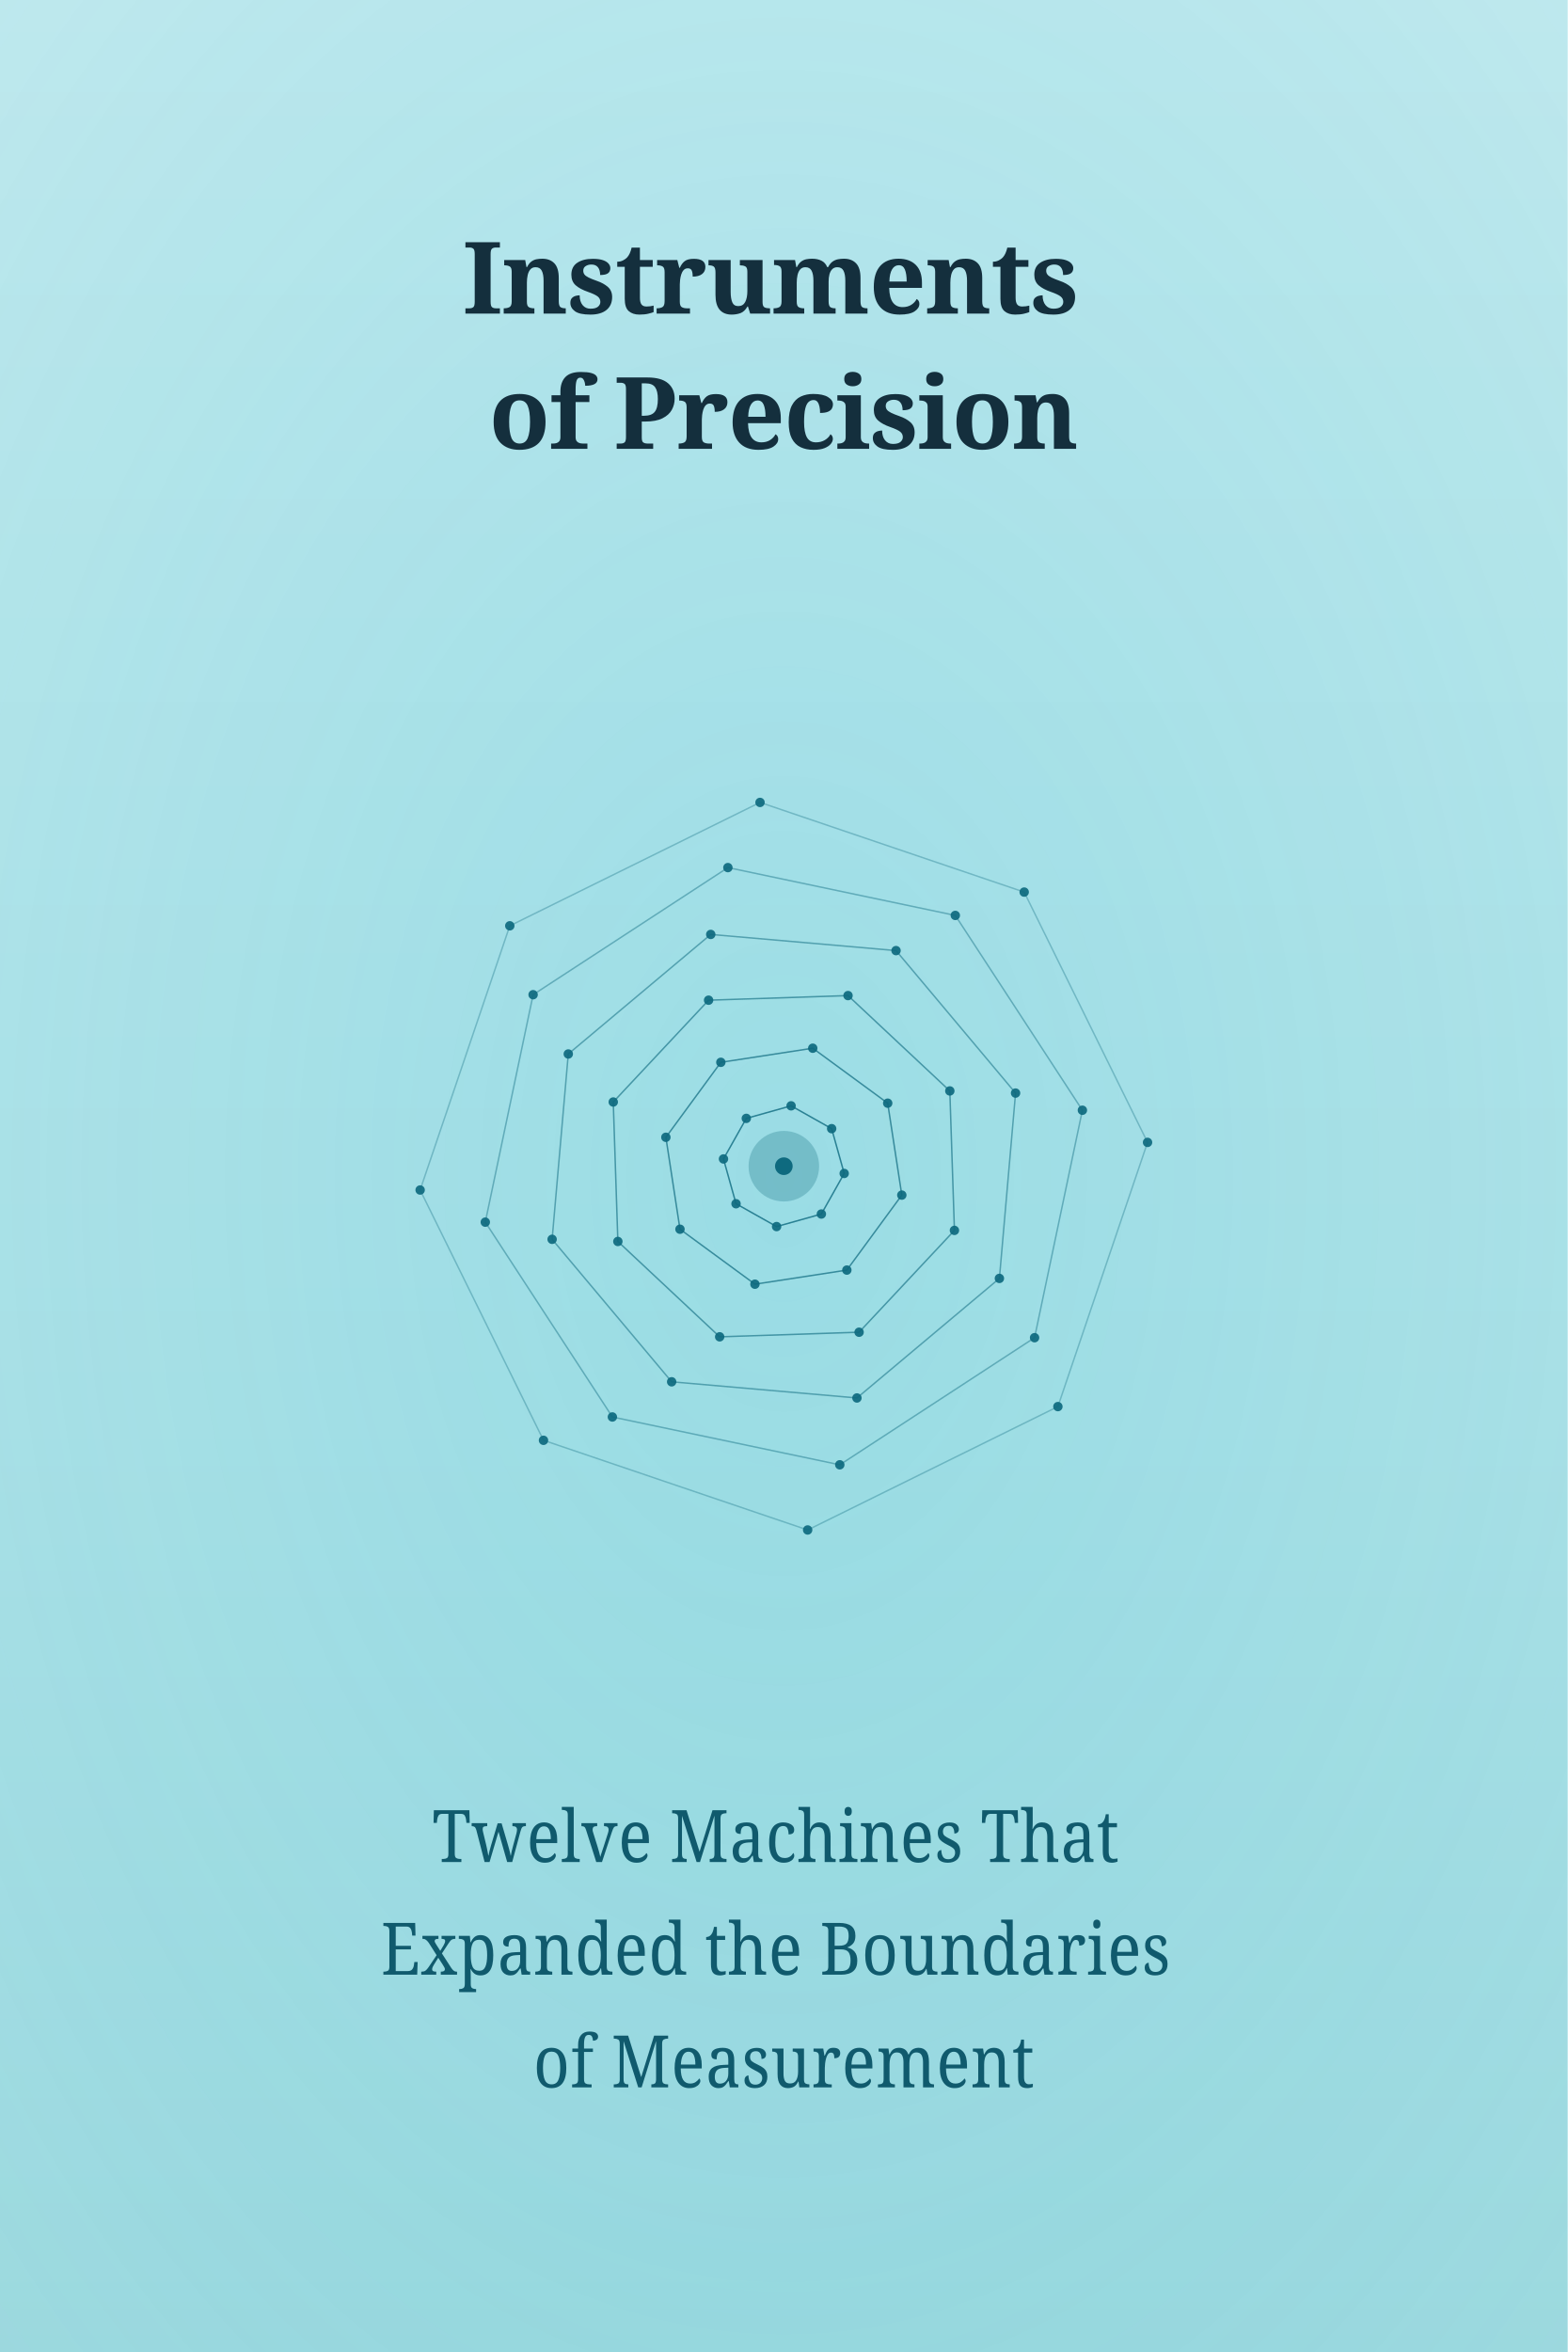
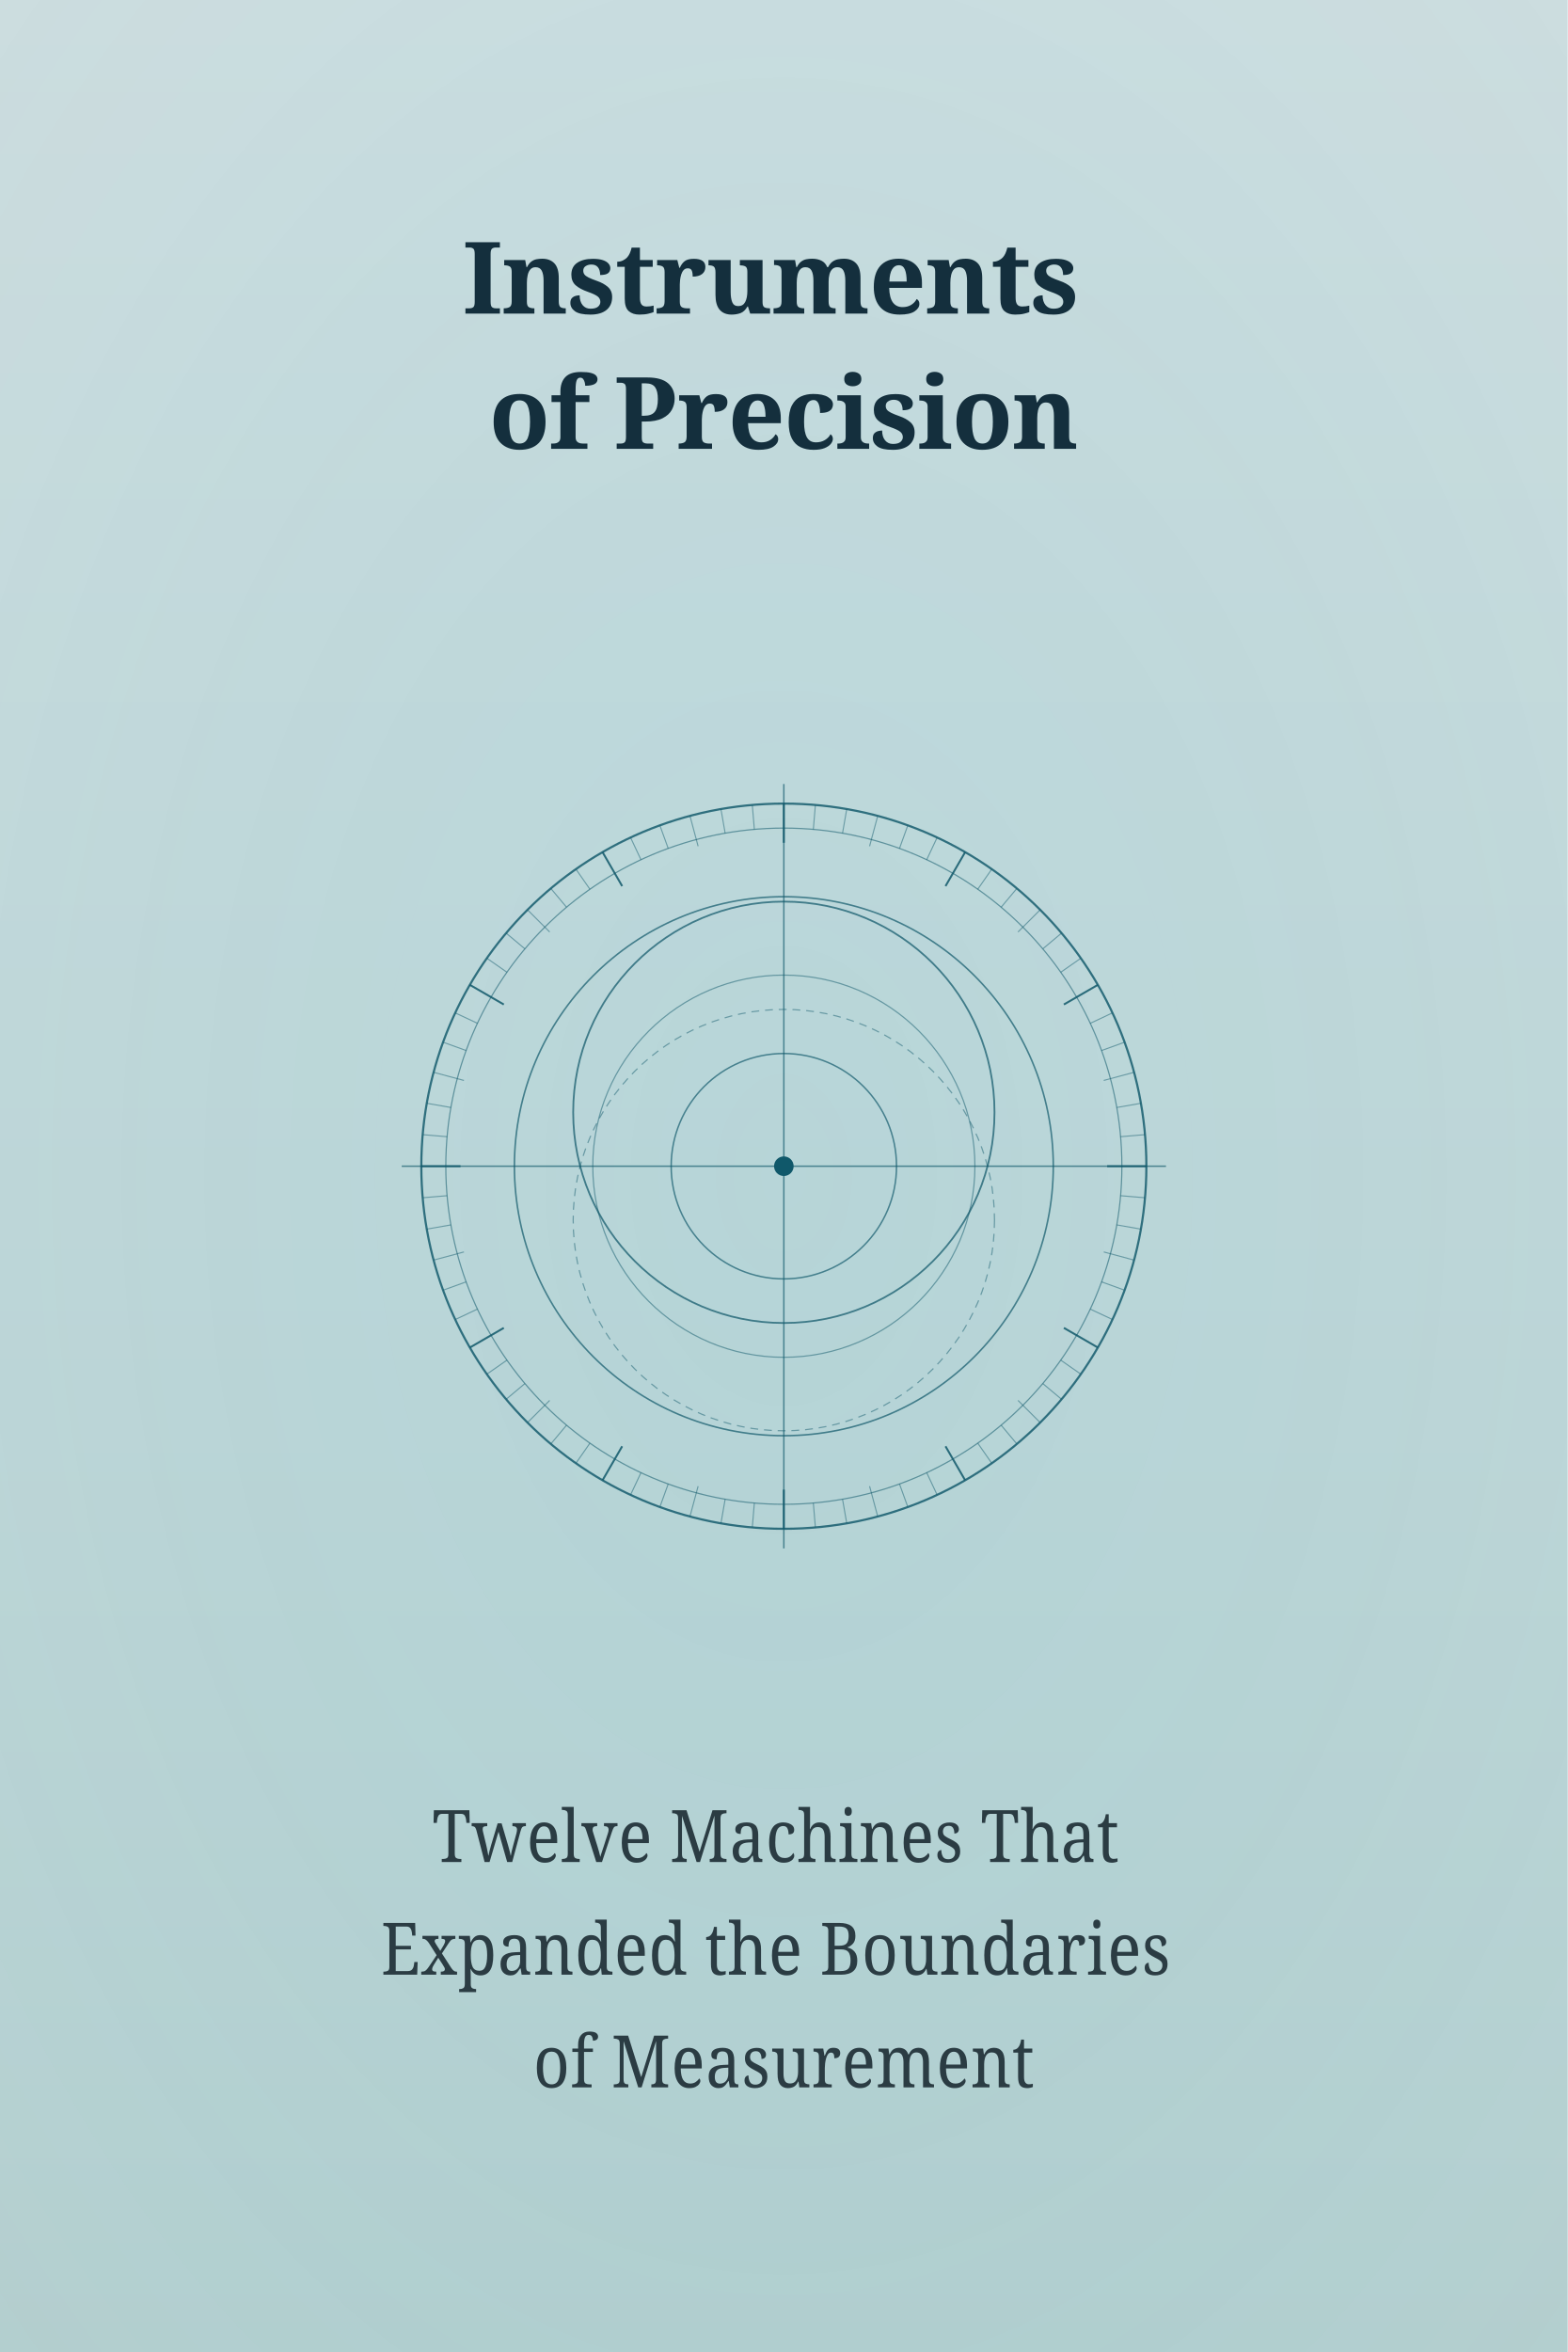
<svg xmlns="http://www.w3.org/2000/svg" viewBox="0 0 1600 2400" width="100%" height="100%">
  <defs>
    <linearGradient id="bg-instruments-of-precision" x1="0%" y1="0%" x2="0%" y2="100%">
-       <stop offset="0%" stop-color="#c5eaee" />
-       <stop offset="60%" stop-color="#b4e3e7" />
-       <stop offset="100%" stop-color="#a2dadf" />
+       <stop offset="0%" stop-color="#cddddf" />
+       <stop offset="60%" stop-color="#c0d6d7" />
+       <stop offset="100%" stop-color="#b4cfcf" />
    </linearGradient>
    <radialGradient id="halo-instruments-of-precision" cx="50%" cy="50%" r="75%">
-       <stop offset="0%" stop-color="#06b6d4" stop-opacity="0.16" />
-       <stop offset="55%" stop-color="#06b6d4" stop-opacity="0.09" />
-       <stop offset="100%" stop-color="#06b6d4" stop-opacity="0.03" />
+       <stop offset="0%" stop-color="#06b6d4" stop-opacity="0.06" />
+       <stop offset="55%" stop-color="#06b6d4" stop-opacity="0.03" />
+       <stop offset="100%" stop-color="#06b6d4" stop-opacity="0.00" />
    </radialGradient>
  </defs>
  <rect width="1600" height="2400" fill="url(#bg-instruments-of-precision)" />
  <rect width="1600" height="2400" fill="url(#halo-instruments-of-precision)" />
  <g text-anchor="middle">
    <text x="800" y="320" font-family="'Literata', Georgia, serif" font-size="102" font-weight="700" letter-spacing="-0.01em" fill="#142f3d">
      <tspan x="800" dy="0">Instruments</tspan>
      <tspan x="800" dy="138">of Precision</tspan>
    </text>
  </g>
-   <g class="emblem-lattice" transform="translate(0, -210)">
-     <circle cx="861.6" cy="1407.4" r="4.8" fill="#0e6a7f" opacity="0.92" />
-     <circle cx="838.3" cy="1448.8" r="4.8" fill="#0e6a7f" opacity="0.92" />
-     <circle cx="792.6" cy="1461.6" r="4.8" fill="#0e6a7f" opacity="0.92" />
-     <circle cx="751.2" cy="1438.3" r="4.8" fill="#0e6a7f" opacity="0.92" />
-     <circle cx="738.4" cy="1392.6" r="4.8" fill="#0e6a7f" opacity="0.92" />
-     <circle cx="761.7" cy="1351.2" r="4.8" fill="#0e6a7f" opacity="0.92" />
-     <circle cx="807.4" cy="1338.4" r="4.8" fill="#0e6a7f" opacity="0.92" />
-     <circle cx="848.8" cy="1361.7" r="4.8" fill="#0e6a7f" opacity="0.92" />
-     <polygon points="861.6,1407.4 838.3,1448.8 792.6,1461.6 751.2,1438.3 738.4,1392.6 761.7,1351.2 807.4,1338.4 848.8,1361.7" stroke="#0e6a7f" stroke-width="1.5" fill="none" opacity="0.80" />
-     <circle cx="920.4" cy="1429.5" r="4.8" fill="#0e6a7f" opacity="0.92" />
-     <circle cx="864.3" cy="1506.0" r="4.8" fill="#0e6a7f" opacity="0.92" />
-     <circle cx="770.5" cy="1520.4" r="4.8" fill="#0e6a7f" opacity="0.92" />
-     <circle cx="694.0" cy="1464.3" r="4.8" fill="#0e6a7f" opacity="0.92" />
-     <circle cx="679.6" cy="1370.5" r="4.8" fill="#0e6a7f" opacity="0.92" />
-     <circle cx="735.7" cy="1294.0" r="4.8" fill="#0e6a7f" opacity="0.92" />
-     <circle cx="829.5" cy="1279.6" r="4.8" fill="#0e6a7f" opacity="0.92" />
-     <circle cx="906.0" cy="1335.7" r="4.8" fill="#0e6a7f" opacity="0.92" />
-     <polygon points="920.4,1429.5 864.3,1506.0 770.5,1520.4 694.0,1464.3 679.6,1370.5 735.7,1294.0 829.5,1279.6 906.0,1335.7" stroke="#0e6a7f" stroke-width="1.5" fill="none" opacity="0.71" />
-     <circle cx="974.1" cy="1465.5" r="4.8" fill="#0e6a7f" opacity="0.92" />
-     <circle cx="876.8" cy="1569.4" r="4.8" fill="#0e6a7f" opacity="0.92" />
-     <circle cx="734.5" cy="1574.1" r="4.8" fill="#0e6a7f" opacity="0.92" />
-     <circle cx="630.6" cy="1476.8" r="4.8" fill="#0e6a7f" opacity="0.92" />
-     <circle cx="625.9" cy="1334.5" r="4.8" fill="#0e6a7f" opacity="0.92" />
-     <circle cx="723.2" cy="1230.6" r="4.8" fill="#0e6a7f" opacity="0.92" />
-     <circle cx="865.5" cy="1225.9" r="4.8" fill="#0e6a7f" opacity="0.92" />
-     <circle cx="969.4" cy="1323.2" r="4.8" fill="#0e6a7f" opacity="0.92" />
-     <polygon points="974.1,1465.5 876.8,1569.4 734.5,1574.1 630.6,1476.8 625.9,1334.5 723.2,1230.6 865.5,1225.9 969.4,1323.2" stroke="#0e6a7f" stroke-width="1.5" fill="none" opacity="0.62" />
-     <circle cx="1020.0" cy="1514.5" r="4.8" fill="#0e6a7f" opacity="0.92" />
-     <circle cx="874.6" cy="1636.5" r="4.8" fill="#0e6a7f" opacity="0.92" />
-     <circle cx="685.5" cy="1620.0" r="4.8" fill="#0e6a7f" opacity="0.92" />
-     <circle cx="563.5" cy="1474.6" r="4.8" fill="#0e6a7f" opacity="0.92" />
-     <circle cx="580.0" cy="1285.5" r="4.8" fill="#0e6a7f" opacity="0.92" />
-     <circle cx="725.4" cy="1163.5" r="4.8" fill="#0e6a7f" opacity="0.92" />
-     <circle cx="914.5" cy="1180.0" r="4.8" fill="#0e6a7f" opacity="0.92" />
-     <circle cx="1036.5" cy="1325.4" r="4.8" fill="#0e6a7f" opacity="0.92" />
-     <polygon points="1020.0,1514.5 874.6,1636.5 685.5,1620.0 563.5,1474.6 580.0,1285.5 725.4,1163.5 914.5,1180.0 1036.5,1325.4" stroke="#0e6a7f" stroke-width="1.5" fill="none" opacity="0.53" />
-     <circle cx="1055.9" cy="1575.0" r="4.8" fill="#0e6a7f" opacity="0.92" />
-     <circle cx="857.1" cy="1704.7" r="4.8" fill="#0e6a7f" opacity="0.92" />
-     <circle cx="625.0" cy="1655.9" r="4.8" fill="#0e6a7f" opacity="0.92" />
-     <circle cx="495.3" cy="1457.1" r="4.8" fill="#0e6a7f" opacity="0.92" />
-     <circle cx="544.1" cy="1225.0" r="4.8" fill="#0e6a7f" opacity="0.92" />
-     <circle cx="742.9" cy="1095.3" r="4.8" fill="#0e6a7f" opacity="0.92" />
-     <circle cx="975.0" cy="1144.1" r="4.8" fill="#0e6a7f" opacity="0.92" />
-     <circle cx="1104.7" cy="1342.9" r="4.8" fill="#0e6a7f" opacity="0.92" />
-     <polygon points="1055.9,1575.0 857.1,1704.7 625.0,1655.9 495.3,1457.1 544.1,1225.0 742.9,1095.3 975.0,1144.1 1104.7,1342.9" stroke="#0e6a7f" stroke-width="1.5" fill="none" opacity="0.44" />
-     <circle cx="1079.7" cy="1645.3" r="4.8" fill="#0e6a7f" opacity="0.92" />
-     <circle cx="824.3" cy="1771.2" r="4.8" fill="#0e6a7f" opacity="0.92" />
-     <circle cx="554.7" cy="1679.7" r="4.8" fill="#0e6a7f" opacity="0.92" />
-     <circle cx="428.8" cy="1424.3" r="4.8" fill="#0e6a7f" opacity="0.92" />
-     <circle cx="520.3" cy="1154.7" r="4.8" fill="#0e6a7f" opacity="0.92" />
-     <circle cx="775.7" cy="1028.8" r="4.8" fill="#0e6a7f" opacity="0.92" />
-     <circle cx="1045.3" cy="1120.3" r="4.8" fill="#0e6a7f" opacity="0.92" />
-     <circle cx="1171.2" cy="1375.7" r="4.8" fill="#0e6a7f" opacity="0.92" />
-     <polygon points="1079.7,1645.3 824.3,1771.2 554.7,1679.7 428.8,1424.3 520.3,1154.7 775.7,1028.8 1045.3,1120.3 1171.2,1375.7" stroke="#0e6a7f" stroke-width="1.5" fill="none" opacity="0.34" />
-     <circle cx="800" cy="1400" r="36" fill="#0e6a7f" opacity="0.28" />
-     <circle cx="800" cy="1400" r="9" fill="#0e6a7f" />
+   <g class="emblem-vernier" transform="translate(0, -210)">
+     <circle cx="800" cy="1400" r="370" stroke="#10586a" stroke-width="2.2" fill="none" opacity="0.82" />
+     <circle cx="800" cy="1400" r="345" stroke="#10586a" stroke-width="1.2" fill="none" opacity="0.55" />
+     <circle cx="800" cy="1400" r="275" stroke="#10586a" stroke-width="1.6" fill="none" opacity="0.7" />
+     <circle cx="800" cy="1400" r="195" stroke="#10586a" stroke-width="1.2" fill="none" opacity="0.5" />
+     <circle cx="800" cy="1400" r="115" stroke="#10586a" stroke-width="1.5" fill="none" opacity="0.68" />
+     <line x1="1130.0" y1="1400.0" x2="1170.0" y2="1400.0" stroke="#10586a" stroke-width="2.0" opacity="0.85" />
+     <line x1="1143.7" y1="1430.1" x2="1168.6" y2="1432.2" stroke="#10586a" stroke-width="1.1" opacity="0.48" />
+     <line x1="1139.8" y1="1459.9" x2="1164.4" y2="1464.2" stroke="#10586a" stroke-width="1.1" opacity="0.48" />
+     <line x1="1126.5" y1="1487.5" x2="1157.4" y2="1495.8" stroke="#10586a" stroke-width="1.1" opacity="0.48" />
+     <line x1="1124.2" y1="1518.0" x2="1147.7" y2="1526.5" stroke="#10586a" stroke-width="1.1" opacity="0.48" />
+     <line x1="1112.7" y1="1545.8" x2="1135.3" y2="1556.4" stroke="#10586a" stroke-width="1.1" opacity="0.48" />
+     <line x1="1085.8" y1="1565.0" x2="1120.4" y2="1585.0" stroke="#10586a" stroke-width="2.0" opacity="0.85" />
+     <line x1="1082.6" y1="1597.9" x2="1103.1" y2="1612.2" stroke="#10586a" stroke-width="1.1" opacity="0.48" />
+     <line x1="1064.3" y1="1621.8" x2="1083.4" y2="1637.8" stroke="#10586a" stroke-width="1.1" opacity="0.48" />
+     <line x1="1039.0" y1="1639.0" x2="1061.6" y2="1661.6" stroke="#10586a" stroke-width="1.1" opacity="0.48" />
+     <line x1="1021.8" y1="1664.3" x2="1037.8" y2="1683.4" stroke="#10586a" stroke-width="1.1" opacity="0.48" />
+     <line x1="997.9" y1="1682.6" x2="1012.2" y2="1703.1" stroke="#10586a" stroke-width="1.1" opacity="0.48" />
+     <line x1="965.0" y1="1685.8" x2="985.0" y2="1720.4" stroke="#10586a" stroke-width="2.0" opacity="0.85" />
+     <line x1="945.8" y1="1712.7" x2="956.4" y2="1735.3" stroke="#10586a" stroke-width="1.1" opacity="0.48" />
+     <line x1="918.0" y1="1724.2" x2="926.5" y2="1747.7" stroke="#10586a" stroke-width="1.1" opacity="0.48" />
+     <line x1="887.5" y1="1726.5" x2="895.8" y2="1757.4" stroke="#10586a" stroke-width="1.1" opacity="0.48" />
+     <line x1="859.9" y1="1739.8" x2="864.2" y2="1764.4" stroke="#10586a" stroke-width="1.1" opacity="0.48" />
+     <line x1="830.1" y1="1743.7" x2="832.2" y2="1768.6" stroke="#10586a" stroke-width="1.1" opacity="0.48" />
+     <line x1="800.0" y1="1730.0" x2="800.0" y2="1770.0" stroke="#10586a" stroke-width="2.0" opacity="0.85" />
+     <line x1="769.9" y1="1743.7" x2="767.8" y2="1768.6" stroke="#10586a" stroke-width="1.1" opacity="0.48" />
+     <line x1="740.1" y1="1739.8" x2="735.8" y2="1764.4" stroke="#10586a" stroke-width="1.1" opacity="0.48" />
+     <line x1="712.5" y1="1726.5" x2="704.2" y2="1757.4" stroke="#10586a" stroke-width="1.1" opacity="0.48" />
+     <line x1="682.0" y1="1724.2" x2="673.5" y2="1747.7" stroke="#10586a" stroke-width="1.1" opacity="0.48" />
+     <line x1="654.2" y1="1712.7" x2="643.6" y2="1735.3" stroke="#10586a" stroke-width="1.1" opacity="0.48" />
+     <line x1="635.0" y1="1685.8" x2="615.0" y2="1720.4" stroke="#10586a" stroke-width="2.0" opacity="0.85" />
+     <line x1="602.1" y1="1682.6" x2="587.8" y2="1703.1" stroke="#10586a" stroke-width="1.1" opacity="0.48" />
+     <line x1="578.2" y1="1664.3" x2="562.2" y2="1683.4" stroke="#10586a" stroke-width="1.1" opacity="0.48" />
+     <line x1="561.0" y1="1639.0" x2="538.4" y2="1661.6" stroke="#10586a" stroke-width="1.1" opacity="0.48" />
+     <line x1="535.7" y1="1621.8" x2="516.6" y2="1637.8" stroke="#10586a" stroke-width="1.1" opacity="0.48" />
+     <line x1="517.4" y1="1597.9" x2="496.9" y2="1612.2" stroke="#10586a" stroke-width="1.1" opacity="0.48" />
+     <line x1="514.2" y1="1565.0" x2="479.6" y2="1585.0" stroke="#10586a" stroke-width="2.0" opacity="0.85" />
+     <line x1="487.3" y1="1545.8" x2="464.7" y2="1556.4" stroke="#10586a" stroke-width="1.1" opacity="0.48" />
+     <line x1="475.8" y1="1518.0" x2="452.3" y2="1526.5" stroke="#10586a" stroke-width="1.1" opacity="0.48" />
+     <line x1="473.5" y1="1487.5" x2="442.6" y2="1495.8" stroke="#10586a" stroke-width="1.1" opacity="0.48" />
+     <line x1="460.2" y1="1459.9" x2="435.6" y2="1464.2" stroke="#10586a" stroke-width="1.1" opacity="0.48" />
+     <line x1="456.3" y1="1430.1" x2="431.4" y2="1432.2" stroke="#10586a" stroke-width="1.1" opacity="0.48" />
+     <line x1="470.0" y1="1400.0" x2="430.0" y2="1400.0" stroke="#10586a" stroke-width="2.0" opacity="0.85" />
+     <line x1="456.3" y1="1369.9" x2="431.4" y2="1367.8" stroke="#10586a" stroke-width="1.1" opacity="0.48" />
+     <line x1="460.2" y1="1340.1" x2="435.6" y2="1335.8" stroke="#10586a" stroke-width="1.1" opacity="0.48" />
+     <line x1="473.5" y1="1312.5" x2="442.6" y2="1304.2" stroke="#10586a" stroke-width="1.1" opacity="0.48" />
+     <line x1="475.8" y1="1282.0" x2="452.3" y2="1273.5" stroke="#10586a" stroke-width="1.1" opacity="0.48" />
+     <line x1="487.3" y1="1254.2" x2="464.7" y2="1243.6" stroke="#10586a" stroke-width="1.1" opacity="0.48" />
+     <line x1="514.2" y1="1235.0" x2="479.6" y2="1215.0" stroke="#10586a" stroke-width="2.0" opacity="0.85" />
+     <line x1="517.4" y1="1202.1" x2="496.9" y2="1187.8" stroke="#10586a" stroke-width="1.1" opacity="0.48" />
+     <line x1="535.7" y1="1178.2" x2="516.6" y2="1162.2" stroke="#10586a" stroke-width="1.1" opacity="0.48" />
+     <line x1="561.0" y1="1161.0" x2="538.4" y2="1138.4" stroke="#10586a" stroke-width="1.1" opacity="0.48" />
+     <line x1="578.2" y1="1135.7" x2="562.2" y2="1116.6" stroke="#10586a" stroke-width="1.1" opacity="0.48" />
+     <line x1="602.1" y1="1117.4" x2="587.8" y2="1096.9" stroke="#10586a" stroke-width="1.1" opacity="0.48" />
+     <line x1="635.0" y1="1114.2" x2="615.0" y2="1079.6" stroke="#10586a" stroke-width="2.0" opacity="0.85" />
+     <line x1="654.2" y1="1087.3" x2="643.6" y2="1064.7" stroke="#10586a" stroke-width="1.1" opacity="0.48" />
+     <line x1="682.0" y1="1075.8" x2="673.5" y2="1052.3" stroke="#10586a" stroke-width="1.1" opacity="0.48" />
+     <line x1="712.5" y1="1073.5" x2="704.2" y2="1042.6" stroke="#10586a" stroke-width="1.1" opacity="0.48" />
+     <line x1="740.1" y1="1060.2" x2="735.8" y2="1035.6" stroke="#10586a" stroke-width="1.1" opacity="0.48" />
+     <line x1="769.9" y1="1056.3" x2="767.8" y2="1031.4" stroke="#10586a" stroke-width="1.1" opacity="0.48" />
+     <line x1="800.0" y1="1070.0" x2="800.0" y2="1030.0" stroke="#10586a" stroke-width="2.0" opacity="0.85" />
+     <line x1="830.1" y1="1056.3" x2="832.2" y2="1031.4" stroke="#10586a" stroke-width="1.1" opacity="0.48" />
+     <line x1="859.9" y1="1060.2" x2="864.2" y2="1035.6" stroke="#10586a" stroke-width="1.1" opacity="0.48" />
+     <line x1="887.5" y1="1073.5" x2="895.8" y2="1042.6" stroke="#10586a" stroke-width="1.1" opacity="0.48" />
+     <line x1="918.0" y1="1075.8" x2="926.5" y2="1052.3" stroke="#10586a" stroke-width="1.1" opacity="0.48" />
+     <line x1="945.8" y1="1087.3" x2="956.4" y2="1064.7" stroke="#10586a" stroke-width="1.1" opacity="0.48" />
+     <line x1="965.0" y1="1114.2" x2="985.0" y2="1079.6" stroke="#10586a" stroke-width="2.0" opacity="0.85" />
+     <line x1="997.9" y1="1117.4" x2="1012.2" y2="1096.9" stroke="#10586a" stroke-width="1.1" opacity="0.48" />
+     <line x1="1021.8" y1="1135.7" x2="1037.8" y2="1116.6" stroke="#10586a" stroke-width="1.1" opacity="0.48" />
+     <line x1="1039.0" y1="1161.0" x2="1061.6" y2="1138.4" stroke="#10586a" stroke-width="1.1" opacity="0.48" />
+     <line x1="1064.3" y1="1178.2" x2="1083.4" y2="1162.2" stroke="#10586a" stroke-width="1.1" opacity="0.48" />
+     <line x1="1082.6" y1="1202.1" x2="1103.1" y2="1187.8" stroke="#10586a" stroke-width="1.1" opacity="0.48" />
+     <line x1="1085.8" y1="1235.0" x2="1120.4" y2="1215.0" stroke="#10586a" stroke-width="2.0" opacity="0.85" />
+     <line x1="1112.7" y1="1254.2" x2="1135.3" y2="1243.6" stroke="#10586a" stroke-width="1.1" opacity="0.48" />
+     <line x1="1124.2" y1="1282.0" x2="1147.7" y2="1273.5" stroke="#10586a" stroke-width="1.1" opacity="0.48" />
+     <line x1="1126.5" y1="1312.5" x2="1157.4" y2="1304.2" stroke="#10586a" stroke-width="1.1" opacity="0.48" />
+     <line x1="1139.8" y1="1340.1" x2="1164.4" y2="1335.8" stroke="#10586a" stroke-width="1.1" opacity="0.48" />
+     <line x1="1143.7" y1="1369.9" x2="1168.6" y2="1367.8" stroke="#10586a" stroke-width="1.1" opacity="0.48" />
+     <circle cx="800" cy="1345" r="215" stroke="#10586a" stroke-width="1.8" fill="none" opacity="0.72" />
+     <circle cx="800" cy="1455" r="215" stroke="#10586a" stroke-width="1.2" stroke-dasharray="8,6" fill="none" opacity="0.48" />
+     <line x1="410" y1="1400" x2="1190" y2="1400" stroke="#10586a" stroke-width="1.5" opacity="0.65" />
+     <line x1="800" y1="1010" x2="800" y2="1790" stroke="#10586a" stroke-width="1.5" opacity="0.65" />
+     <circle cx="800" cy="1400" r="10" fill="#10586a" />
  </g>
  <g text-anchor="middle" transform="translate(800, 0) scale(0.87, 1) translate(-800, 0)">
-     <text x="800" y="1900" font-family="'Literata', Georgia, serif" font-size="74" font-weight="400" letter-spacing="0.01em" fill="#105a6d">
+     <text x="800" y="1900" font-family="'Literata', Georgia, serif" font-size="74" font-weight="400" letter-spacing="0.01em" fill="#2b3c43">
      <tspan x="800" dy="0">Twelve Machines That</tspan>
      <tspan x="800" dy="115">Expanded the Boundaries</tspan>
      <tspan x="800" dy="115">of Measurement</tspan>
    </text>
  </g>
</svg>
